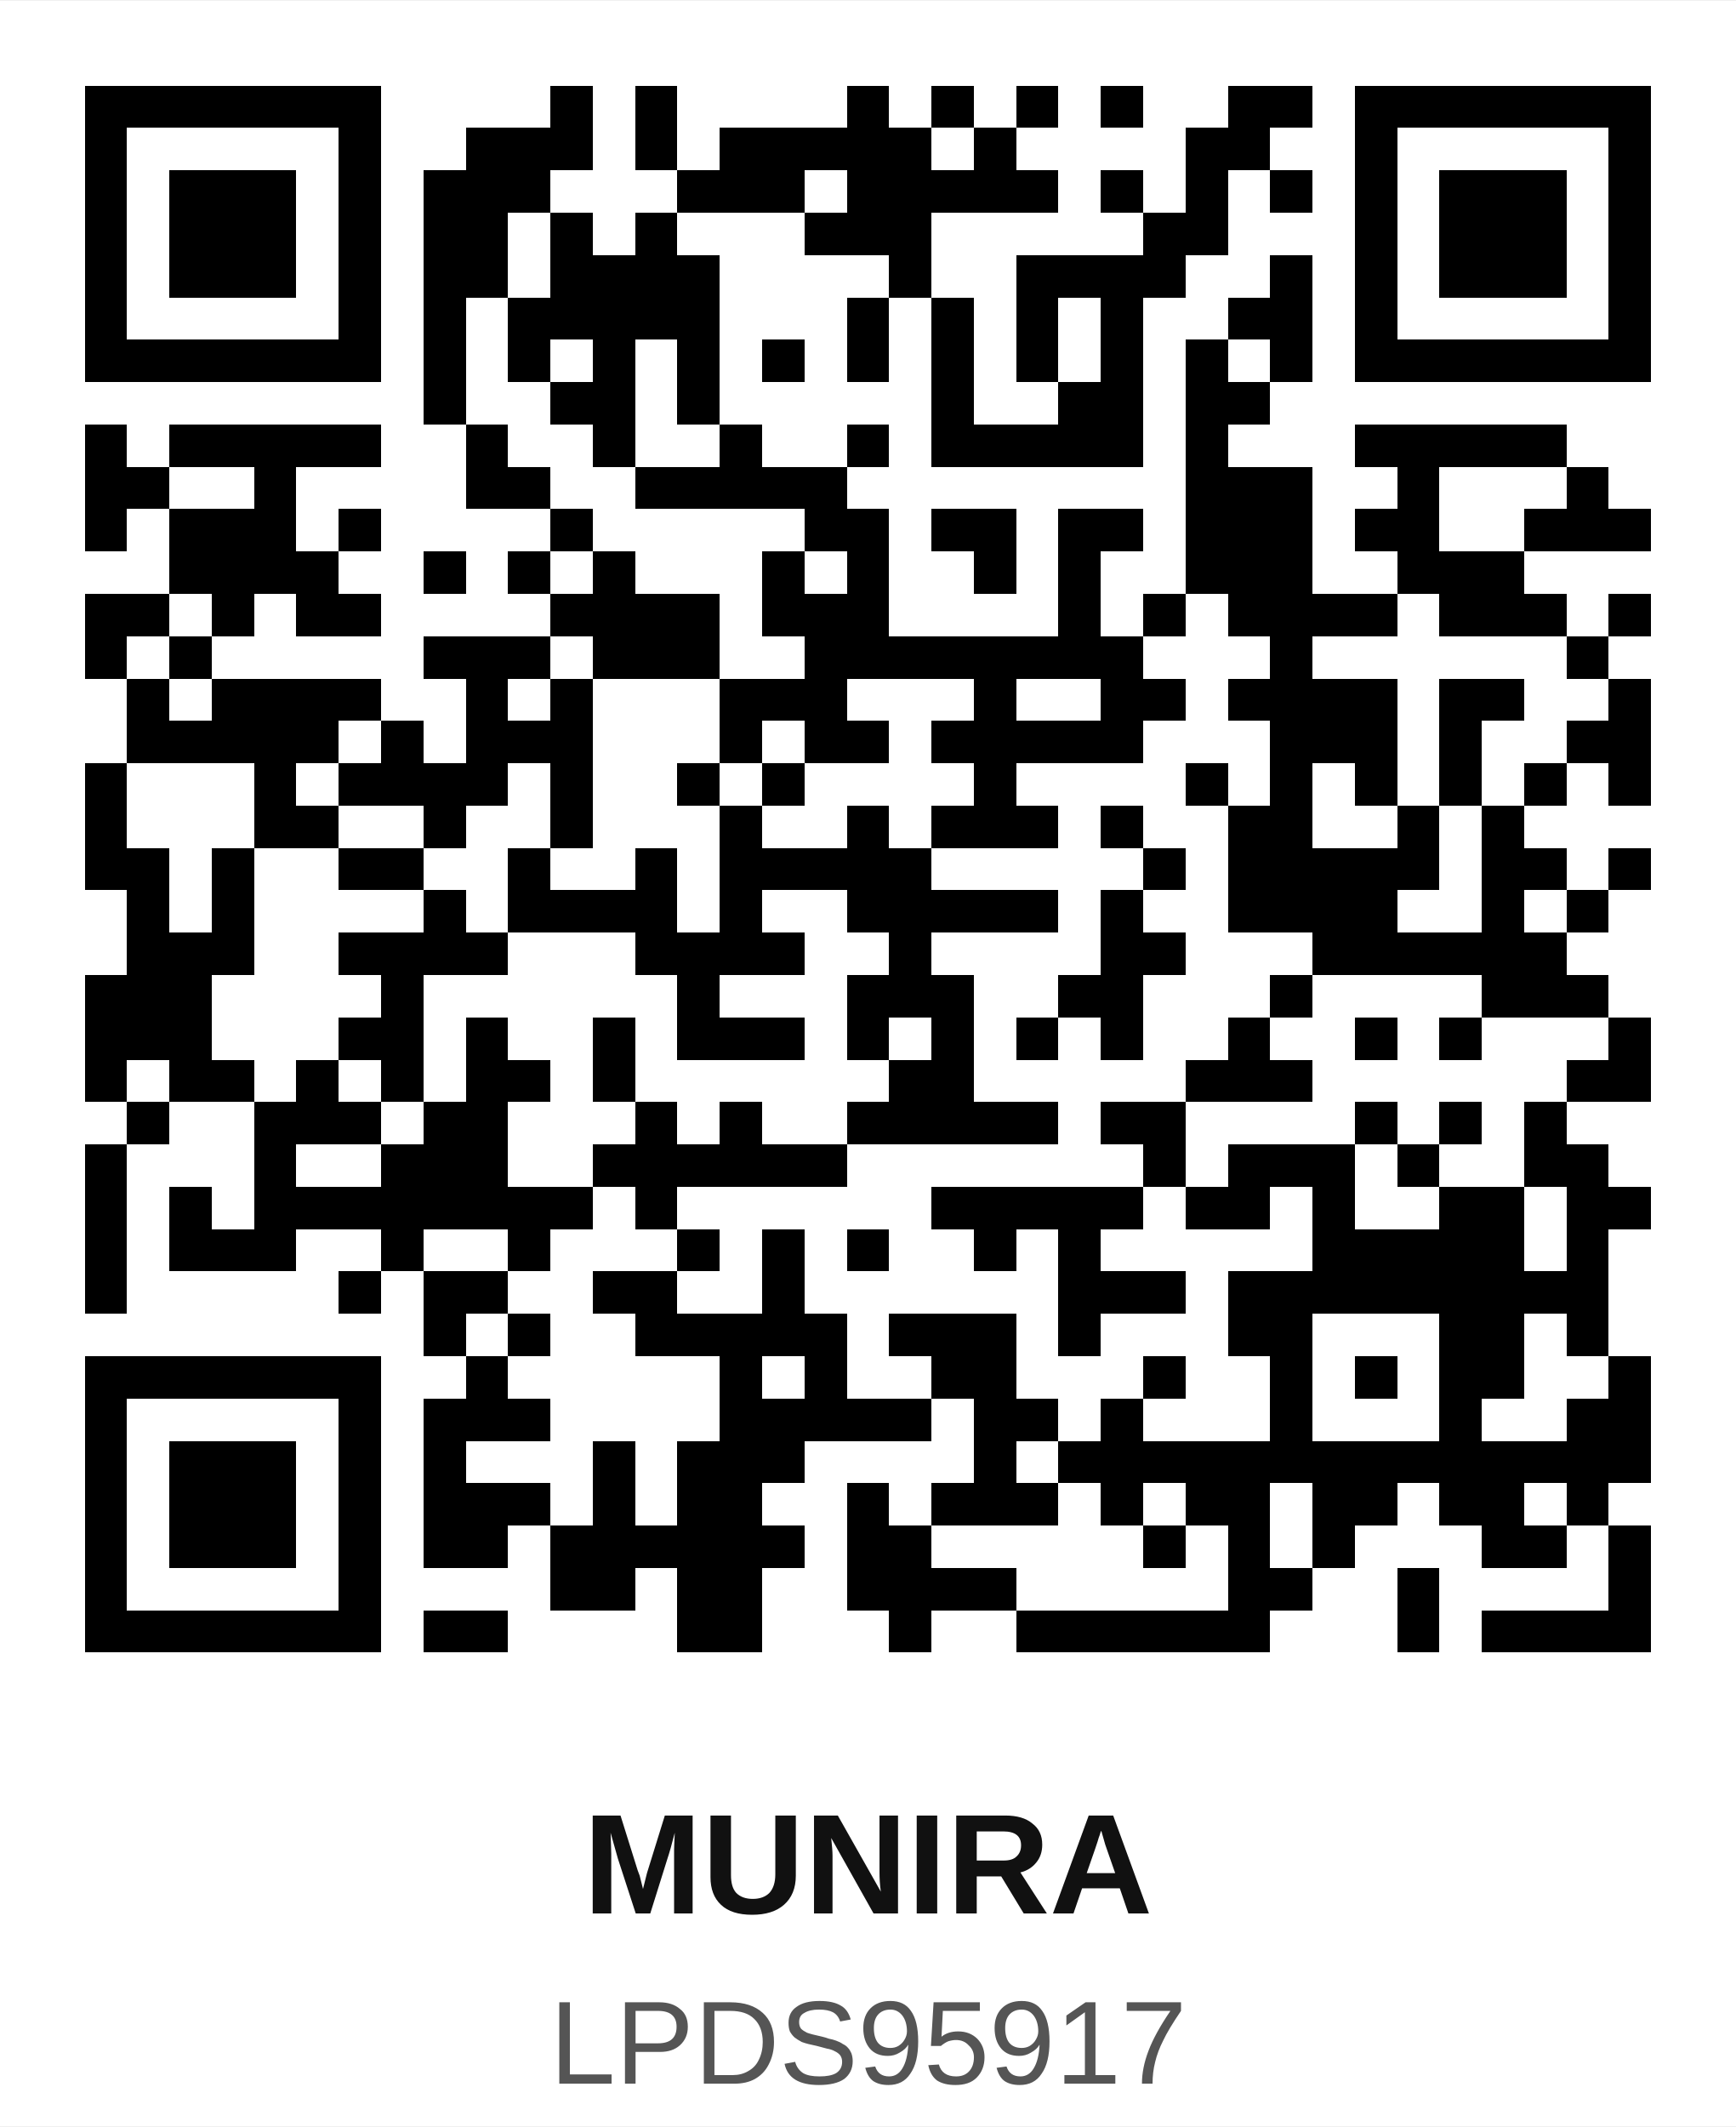
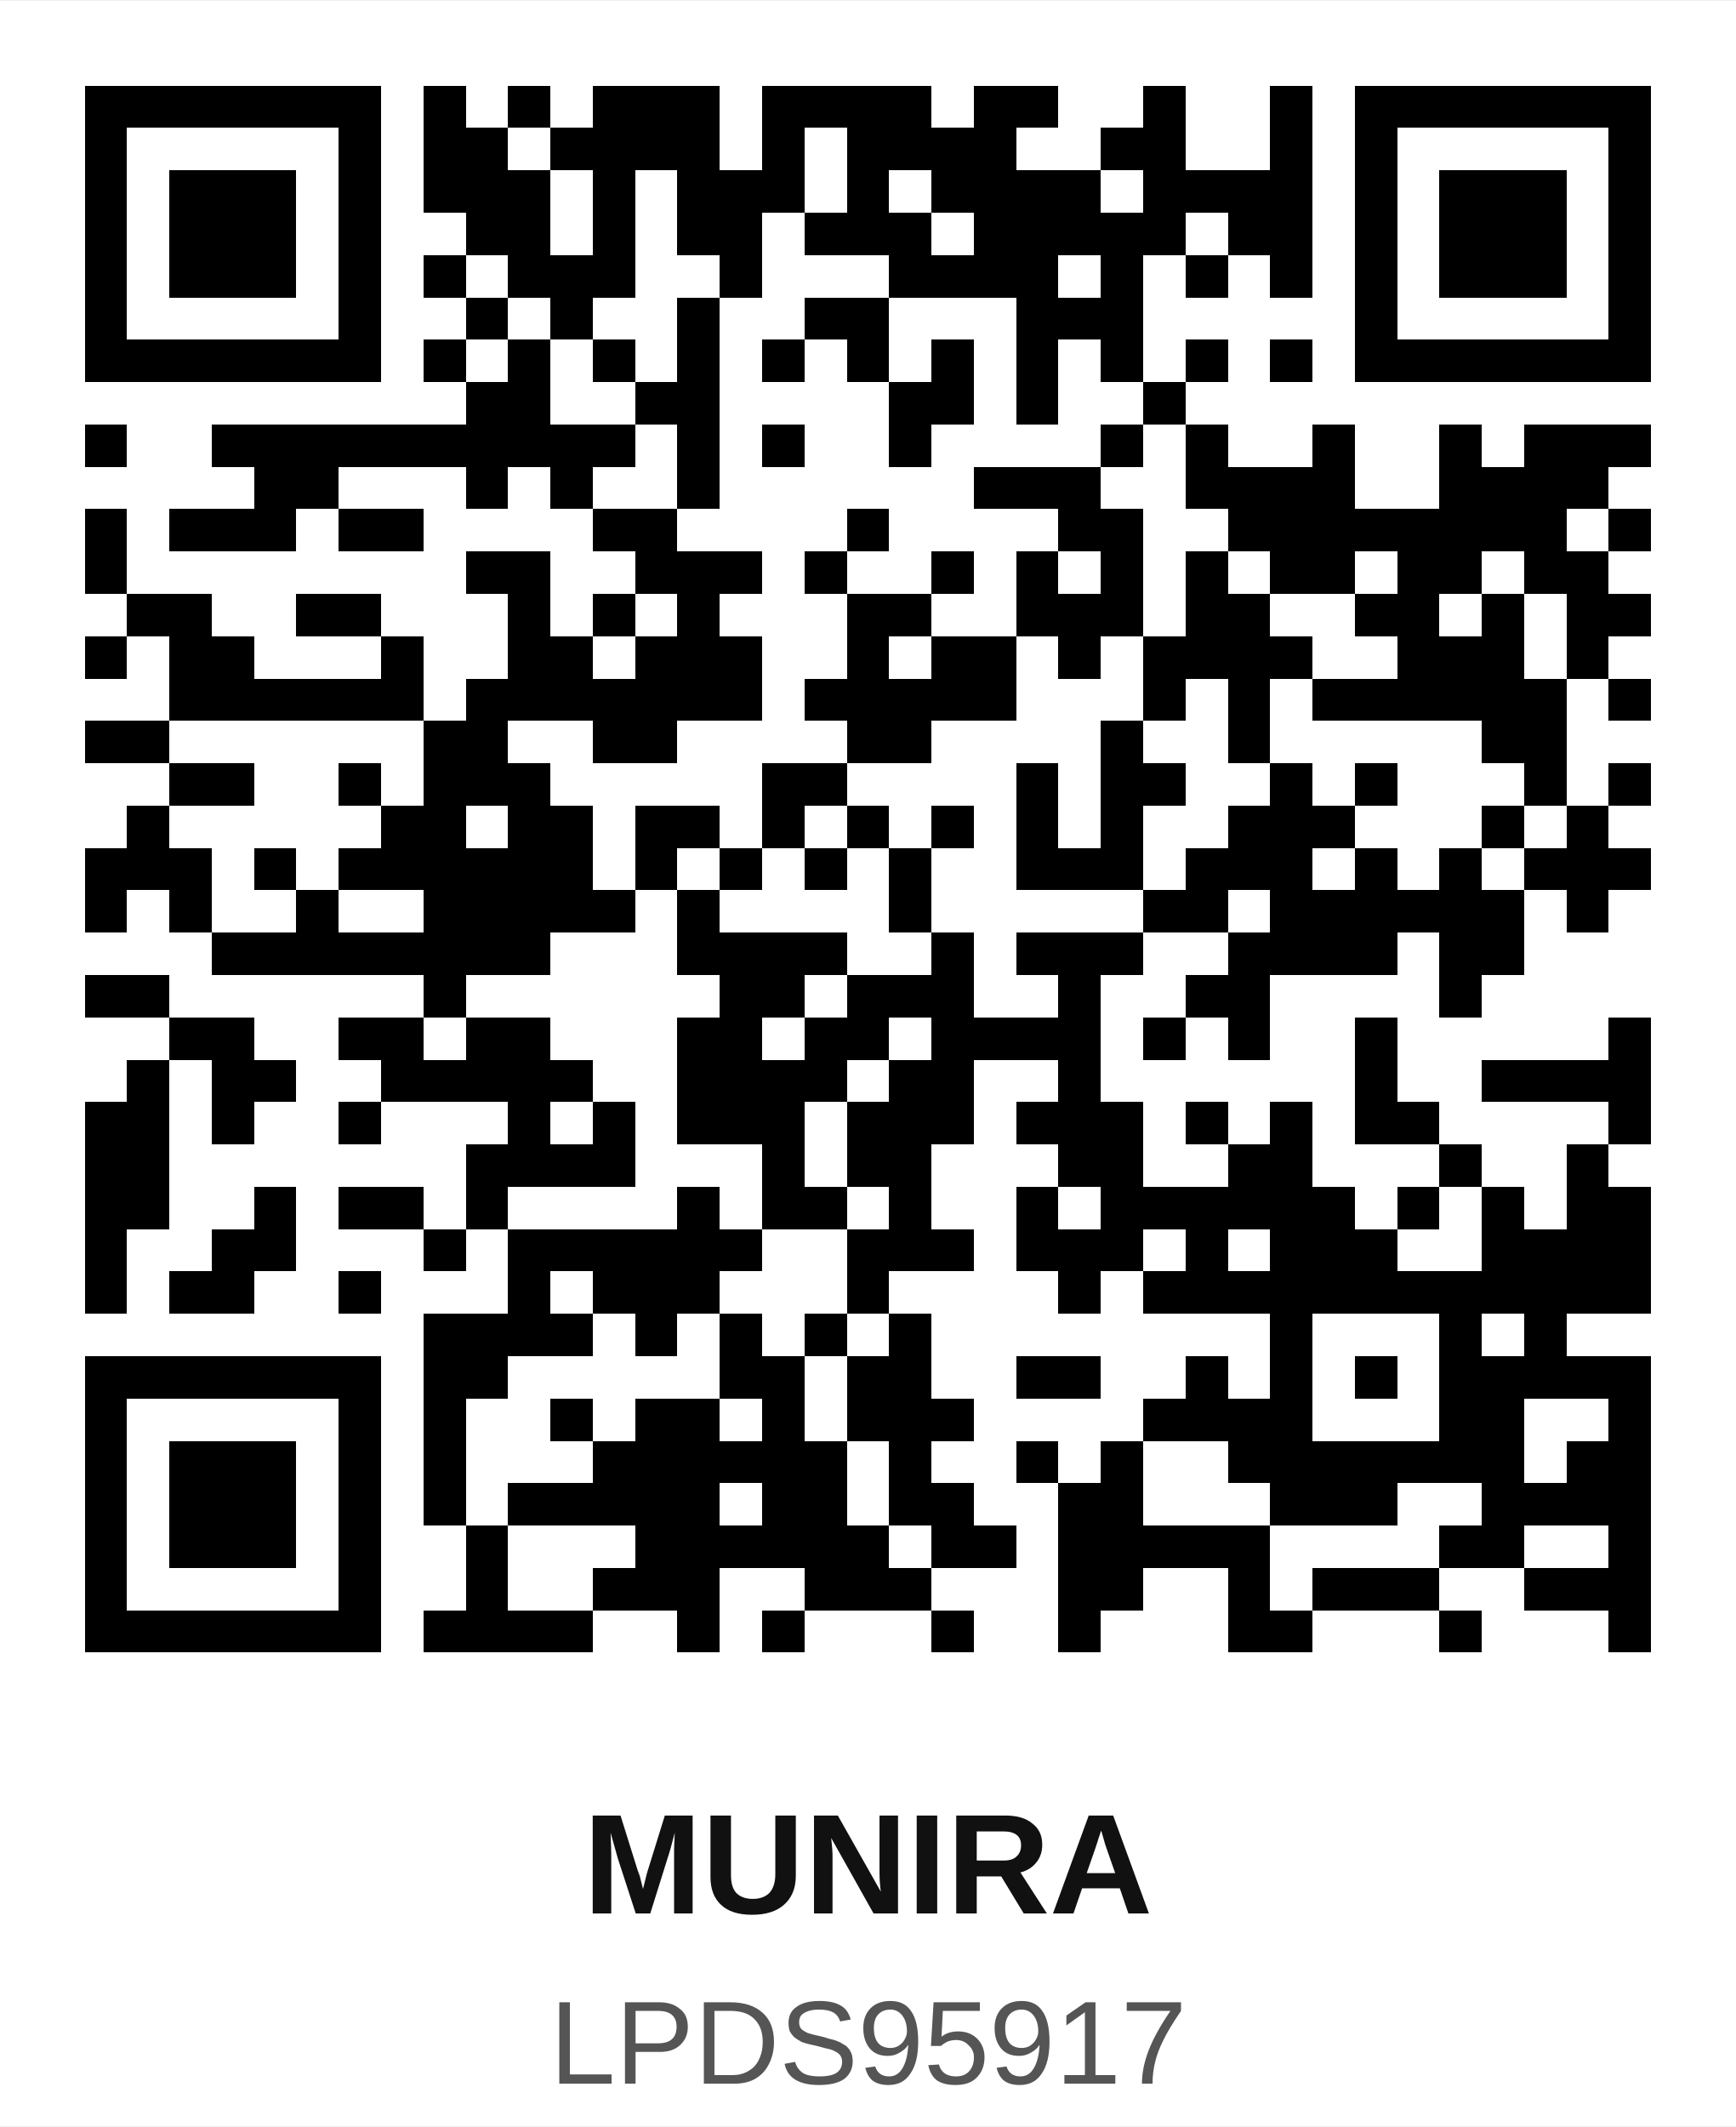
<svg xmlns="http://www.w3.org/2000/svg" width="200" height="245" viewBox="0 0 41.00 50.18" shape-rendering="crispEdges">
  <path fill="#ffffff" d="M0 0h41v41H0z" />
-   <path stroke="#000000" d="M2 2.5h7m4 0h1m1 0h1m4 0h1m1 0h1m1 0h1m1 0h1m2 0h2m1 0h7M2 3.5h1m5 0h1m2 0h3m1 0h1m1 0h5m1 0h1m4 0h2m2 0h1m5 0h1M2 4.5h1m1 0h3m1 0h1m1 0h3m3 0h3m1 0h5m1 0h1m1 0h1m1 0h1m1 0h1m1 0h3m1 0h1M2 5.5h1m1 0h3m1 0h1m1 0h2m1 0h1m1 0h1m3 0h3m5 0h2m3 0h1m1 0h3m1 0h1M2 6.5h1m1 0h3m1 0h1m1 0h2m1 0h4m4 0h1m2 0h4m2 0h1m1 0h1m1 0h3m1 0h1M2 7.5h1m5 0h1m1 0h1m1 0h5m3 0h1m1 0h1m1 0h1m1 0h1m2 0h2m1 0h1m5 0h1M2 8.5h7m1 0h1m1 0h1m1 0h1m1 0h1m1 0h1m1 0h1m1 0h1m1 0h1m1 0h1m1 0h1m1 0h1m1 0h7M10 9.5h1m2 0h2m1 0h1m5 0h1m2 0h2m1 0h2M2 10.5h1m1 0h5m2 0h1m2 0h1m2 0h1m2 0h1m1 0h5m1 0h1m3 0h5M2 11.5h2m2 0h1m4 0h2m2 0h5m8 0h3m2 0h1m3 0h1M2 12.5h1m1 0h3m1 0h1m4 0h1m5 0h2m1 0h2m1 0h2m1 0h3m1 0h2m2 0h3M4 13.5h4m2 0h1m1 0h1m1 0h1m3 0h1m1 0h1m2 0h1m1 0h1m2 0h3m2 0h3M2 14.5h2m1 0h1m1 0h2m4 0h4m1 0h3m4 0h1m1 0h1m1 0h4m1 0h3m1 0h1M2 15.5h1m1 0h1m5 0h3m1 0h3m2 0h8m3 0h1m6 0h1M3 16.5h1m1 0h4m2 0h1m1 0h1m3 0h3m3 0h1m2 0h2m1 0h4m1 0h2m2 0h1M3 17.5h5m1 0h1m1 0h3m3 0h1m1 0h2m1 0h5m3 0h3m1 0h1m2 0h2M2 18.5h1m3 0h1m1 0h4m1 0h1m2 0h1m1 0h1m4 0h1m4 0h1m1 0h1m1 0h1m1 0h1m1 0h1m1 0h1M2 19.5h1m3 0h2m2 0h1m2 0h1m3 0h1m2 0h1m1 0h3m1 0h1m2 0h2m2 0h1m1 0h1M2 20.5h2m1 0h1m2 0h2m2 0h1m2 0h1m1 0h5m5 0h1m1 0h5m1 0h2m1 0h1M3 21.5h1m1 0h1m4 0h1m1 0h4m1 0h1m2 0h5m1 0h1m2 0h4m2 0h1m1 0h1M3 22.5h3m2 0h4m3 0h4m2 0h1m4 0h2m3 0h6M2 23.5h3m4 0h1m6 0h1m3 0h3m2 0h2m3 0h1m4 0h3M2 24.5h3m3 0h2m1 0h1m2 0h1m1 0h3m1 0h1m1 0h1m1 0h1m1 0h1m2 0h1m2 0h1m1 0h1m3 0h1M2 25.5h1m1 0h2m1 0h1m1 0h1m1 0h2m1 0h1m6 0h2m5 0h3m6 0h2M3 26.5h1m2 0h3m1 0h2m3 0h1m1 0h1m2 0h5m1 0h2m4 0h1m1 0h1m1 0h1M2 27.5h1m3 0h1m2 0h3m2 0h6m7 0h1m1 0h3m1 0h1m2 0h2M2 28.5h1m1 0h1m1 0h8m1 0h1m6 0h5m1 0h2m1 0h1m2 0h2m1 0h2M2 29.5h1m1 0h3m2 0h1m2 0h1m3 0h1m1 0h1m1 0h1m2 0h1m1 0h1m5 0h5m1 0h1M2 30.5h1m5 0h1m1 0h2m2 0h2m2 0h1m6 0h3m1 0h9M10 31.5h1m1 0h1m2 0h5m1 0h3m1 0h1m3 0h2m3 0h2m1 0h1M2 32.5h7m2 0h1m5 0h1m1 0h1m2 0h2m3 0h1m2 0h1m1 0h1m1 0h2m2 0h1M2 33.5h1m5 0h1m1 0h3m4 0h5m1 0h2m1 0h1m3 0h1m3 0h1m2 0h2M2 34.5h1m1 0h3m1 0h1m1 0h1m3 0h1m1 0h3m4 0h1m1 0h14M2 35.5h1m1 0h3m1 0h1m1 0h3m1 0h1m1 0h2m2 0h1m1 0h3m1 0h1m1 0h2m1 0h2m1 0h2m1 0h1M2 36.5h1m1 0h3m1 0h1m1 0h2m1 0h6m1 0h2m5 0h1m1 0h1m1 0h1m3 0h2m1 0h1M2 37.5h1m5 0h1m4 0h2m1 0h2m2 0h4m5 0h2m2 0h1m4 0h1M2 38.5h7m1 0h2m4 0h2m3 0h1m2 0h6m3 0h1m1 0h4" />
+   <path stroke="#000000" d="M2 2.5h7m1 0h1m1 0h1m1 0h3m1 0h4m1 0h2m2 0h1m2 0h1m1 0h7M2 3.5h1m5 0h1m1 0h2m1 0h4m1 0h1m1 0h4m2 0h2m2 0h1m1 0h1m5 0h1M2 4.5h1m1 0h3m1 0h1m1 0h3m1 0h1m1 0h3m1 0h1m1 0h4m1 0h4m1 0h1m1 0h3m1 0h1M2 5.5h1m1 0h3m1 0h1m2 0h2m1 0h1m1 0h2m1 0h3m1 0h5m1 0h2m1 0h1m1 0h3m1 0h1M2 6.5h1m1 0h3m1 0h1m1 0h1m1 0h3m2 0h1m3 0h4m1 0h1m1 0h1m1 0h1m1 0h1m1 0h3m1 0h1M2 7.5h1m5 0h1m2 0h1m1 0h1m2 0h1m2 0h2m3 0h3m5 0h1m5 0h1M2 8.5h7m1 0h1m1 0h1m1 0h1m1 0h1m1 0h1m1 0h1m1 0h1m1 0h1m1 0h1m1 0h1m1 0h1m1 0h7M11 9.5h2m2 0h2m4 0h2m1 0h1m2 0h1M2 10.5h1m2 0h10m1 0h1m1 0h1m2 0h1m4 0h1m1 0h1m2 0h1m2 0h1m1 0h3M6 11.5h2m3 0h1m1 0h1m2 0h1m6 0h3m2 0h4m2 0h4M2 12.5h1m1 0h3m1 0h2m4 0h2m4 0h1m4 0h2m2 0h8m1 0h1M2 13.5h1m8 0h2m2 0h3m1 0h1m2 0h1m1 0h1m1 0h1m1 0h1m1 0h2m1 0h2m1 0h2M3 14.5h2m2 0h2m3 0h1m1 0h1m1 0h1m3 0h2m2 0h3m1 0h2m2 0h2m1 0h1m1 0h2M2 15.5h1m1 0h2m3 0h1m2 0h2m1 0h3m2 0h1m1 0h2m1 0h1m1 0h4m2 0h3m1 0h1M4 16.5h6m1 0h7m1 0h5m3 0h1m1 0h1m1 0h6m1 0h1M2 17.5h2m6 0h2m2 0h2m4 0h2m4 0h1m2 0h1m5 0h2M4 18.5h2m2 0h1m1 0h3m5 0h2m4 0h1m1 0h2m2 0h1m1 0h1m3 0h1m1 0h1M3 19.5h1m5 0h2m1 0h2m1 0h2m1 0h1m1 0h1m1 0h1m1 0h1m1 0h1m2 0h3m3 0h1m1 0h1M2 20.5h3m1 0h1m1 0h6m1 0h1m1 0h1m1 0h1m1 0h1m2 0h3m1 0h3m1 0h1m1 0h1m1 0h3M2 21.5h1m1 0h1m2 0h1m2 0h5m1 0h1m4 0h1m5 0h2m1 0h6m1 0h1M5 22.5h8m3 0h4m2 0h1m1 0h3m2 0h4m1 0h2M2 23.5h2m6 0h1m6 0h2m1 0h3m2 0h1m2 0h2m4 0h1M4 24.5h2m2 0h2m1 0h2m3 0h2m1 0h2m1 0h4m1 0h1m1 0h1m2 0h1m5 0h1M3 25.5h1m1 0h2m2 0h5m2 0h4m1 0h2m2 0h1m6 0h1m2 0h4M2 26.5h2m1 0h1m2 0h1m3 0h1m1 0h1m1 0h3m1 0h3m1 0h3m1 0h1m1 0h1m1 0h2m4 0h1M2 27.5h2m7 0h4m3 0h1m1 0h2m3 0h2m2 0h2m3 0h1m2 0h1M2 28.5h2m2 0h1m1 0h2m1 0h1m4 0h1m1 0h2m1 0h1m2 0h1m1 0h6m1 0h1m1 0h1m1 0h2M2 29.5h1m2 0h2m3 0h1m1 0h6m2 0h3m1 0h3m1 0h1m1 0h3m2 0h4M2 30.5h1m1 0h2m2 0h1m3 0h1m1 0h3m3 0h1m4 0h1m1 0h12M10 31.5h4m1 0h1m1 0h1m1 0h1m1 0h1m8 0h1m3 0h1m1 0h1M2 32.5h7m1 0h2m5 0h2m1 0h2m2 0h2m2 0h1m1 0h1m1 0h1m1 0h5M2 33.5h1m5 0h1m1 0h1m2 0h1m1 0h2m1 0h1m1 0h3m4 0h4m3 0h2m2 0h1M2 34.5h1m1 0h3m1 0h1m1 0h1m3 0h6m1 0h1m2 0h1m1 0h1m2 0h7m1 0h2M2 35.5h1m1 0h3m1 0h1m1 0h1m1 0h5m1 0h2m1 0h2m2 0h2m3 0h3m2 0h4M2 36.5h1m1 0h3m1 0h1m2 0h1m3 0h6m1 0h2m1 0h5m4 0h2m2 0h1M2 37.5h1m5 0h1m2 0h1m2 0h3m2 0h3m3 0h2m2 0h1m1 0h3m2 0h3M2 38.5h7m1 0h4m2 0h1m1 0h1m3 0h1m2 0h1m3 0h2m3 0h1m3 0h1" />
  <rect x="0" y="41.00" width="41.00" height="9.18" fill="#ffffff" />
  <text x="20.50" y="45.16" text-anchor="middle" font-family="Arial,Helvetica,sans-serif" font-size="3.36" font-weight="bold" fill="#111111">MUNIRA</text>
  <text x="20.50" y="49.18" text-anchor="middle" font-family="Arial,Helvetica,sans-serif" font-size="2.79" font-weight="normal" fill="#555555">LPDS95917</text>
</svg>
